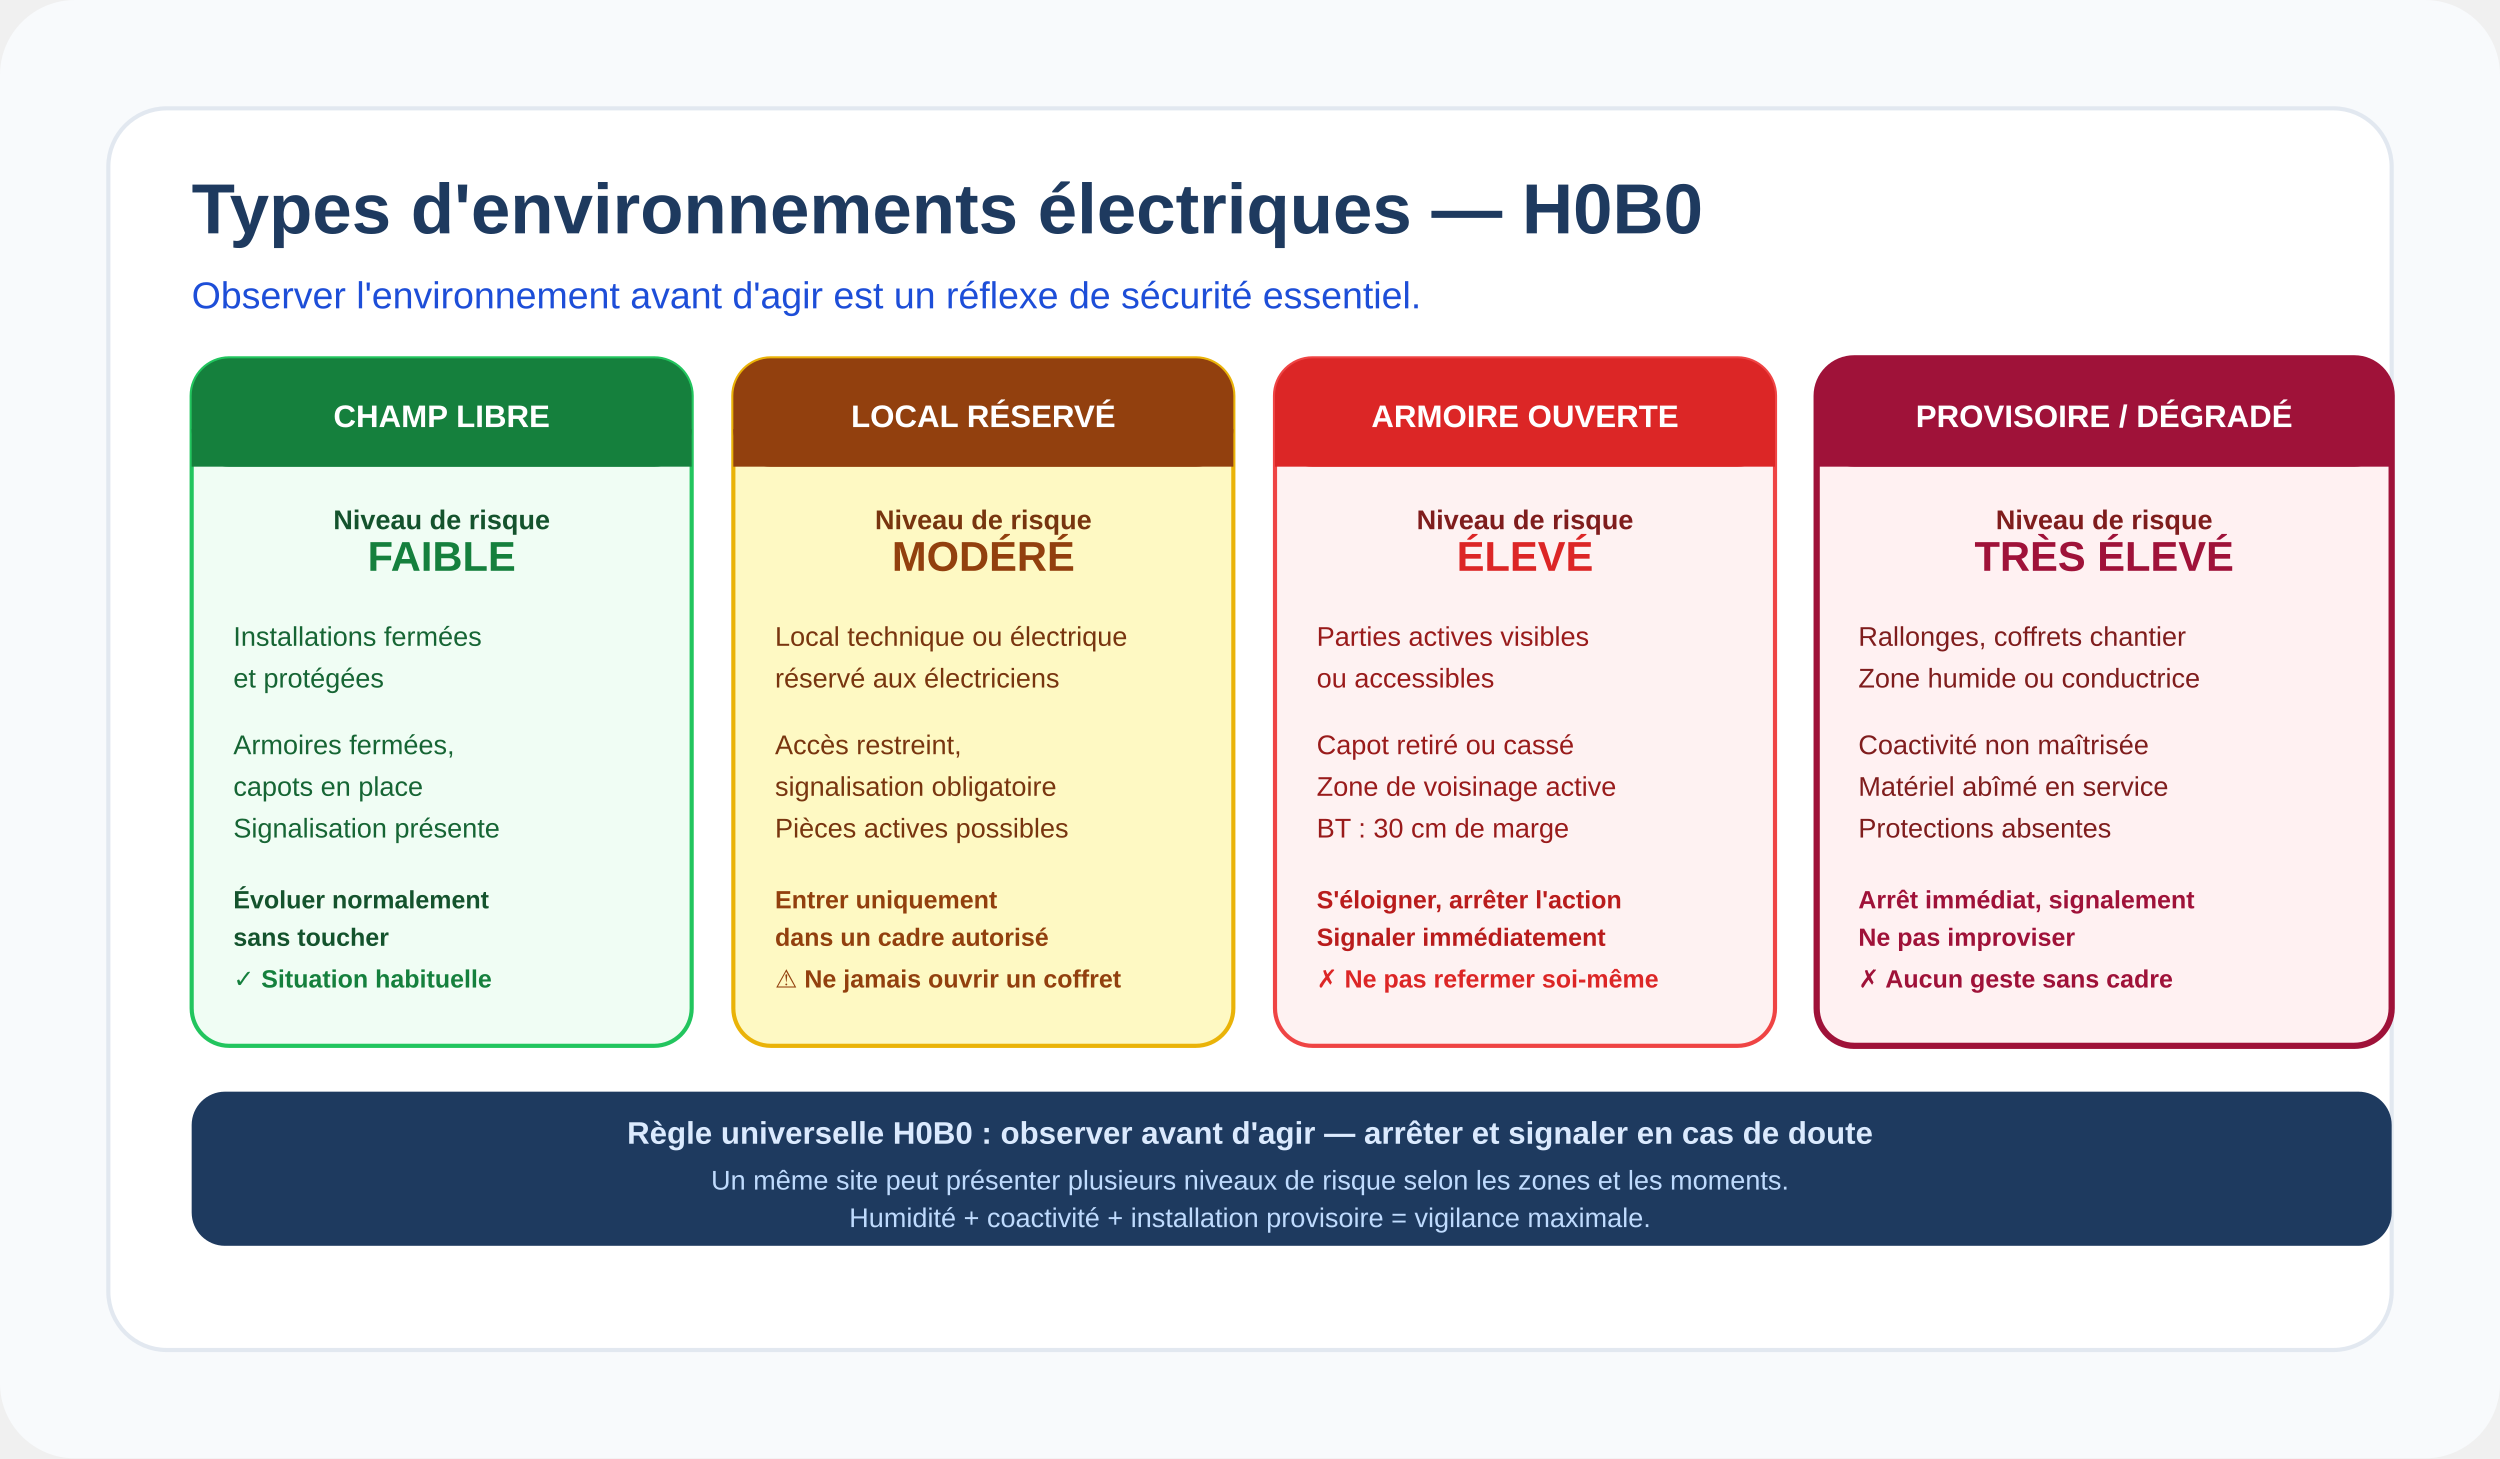
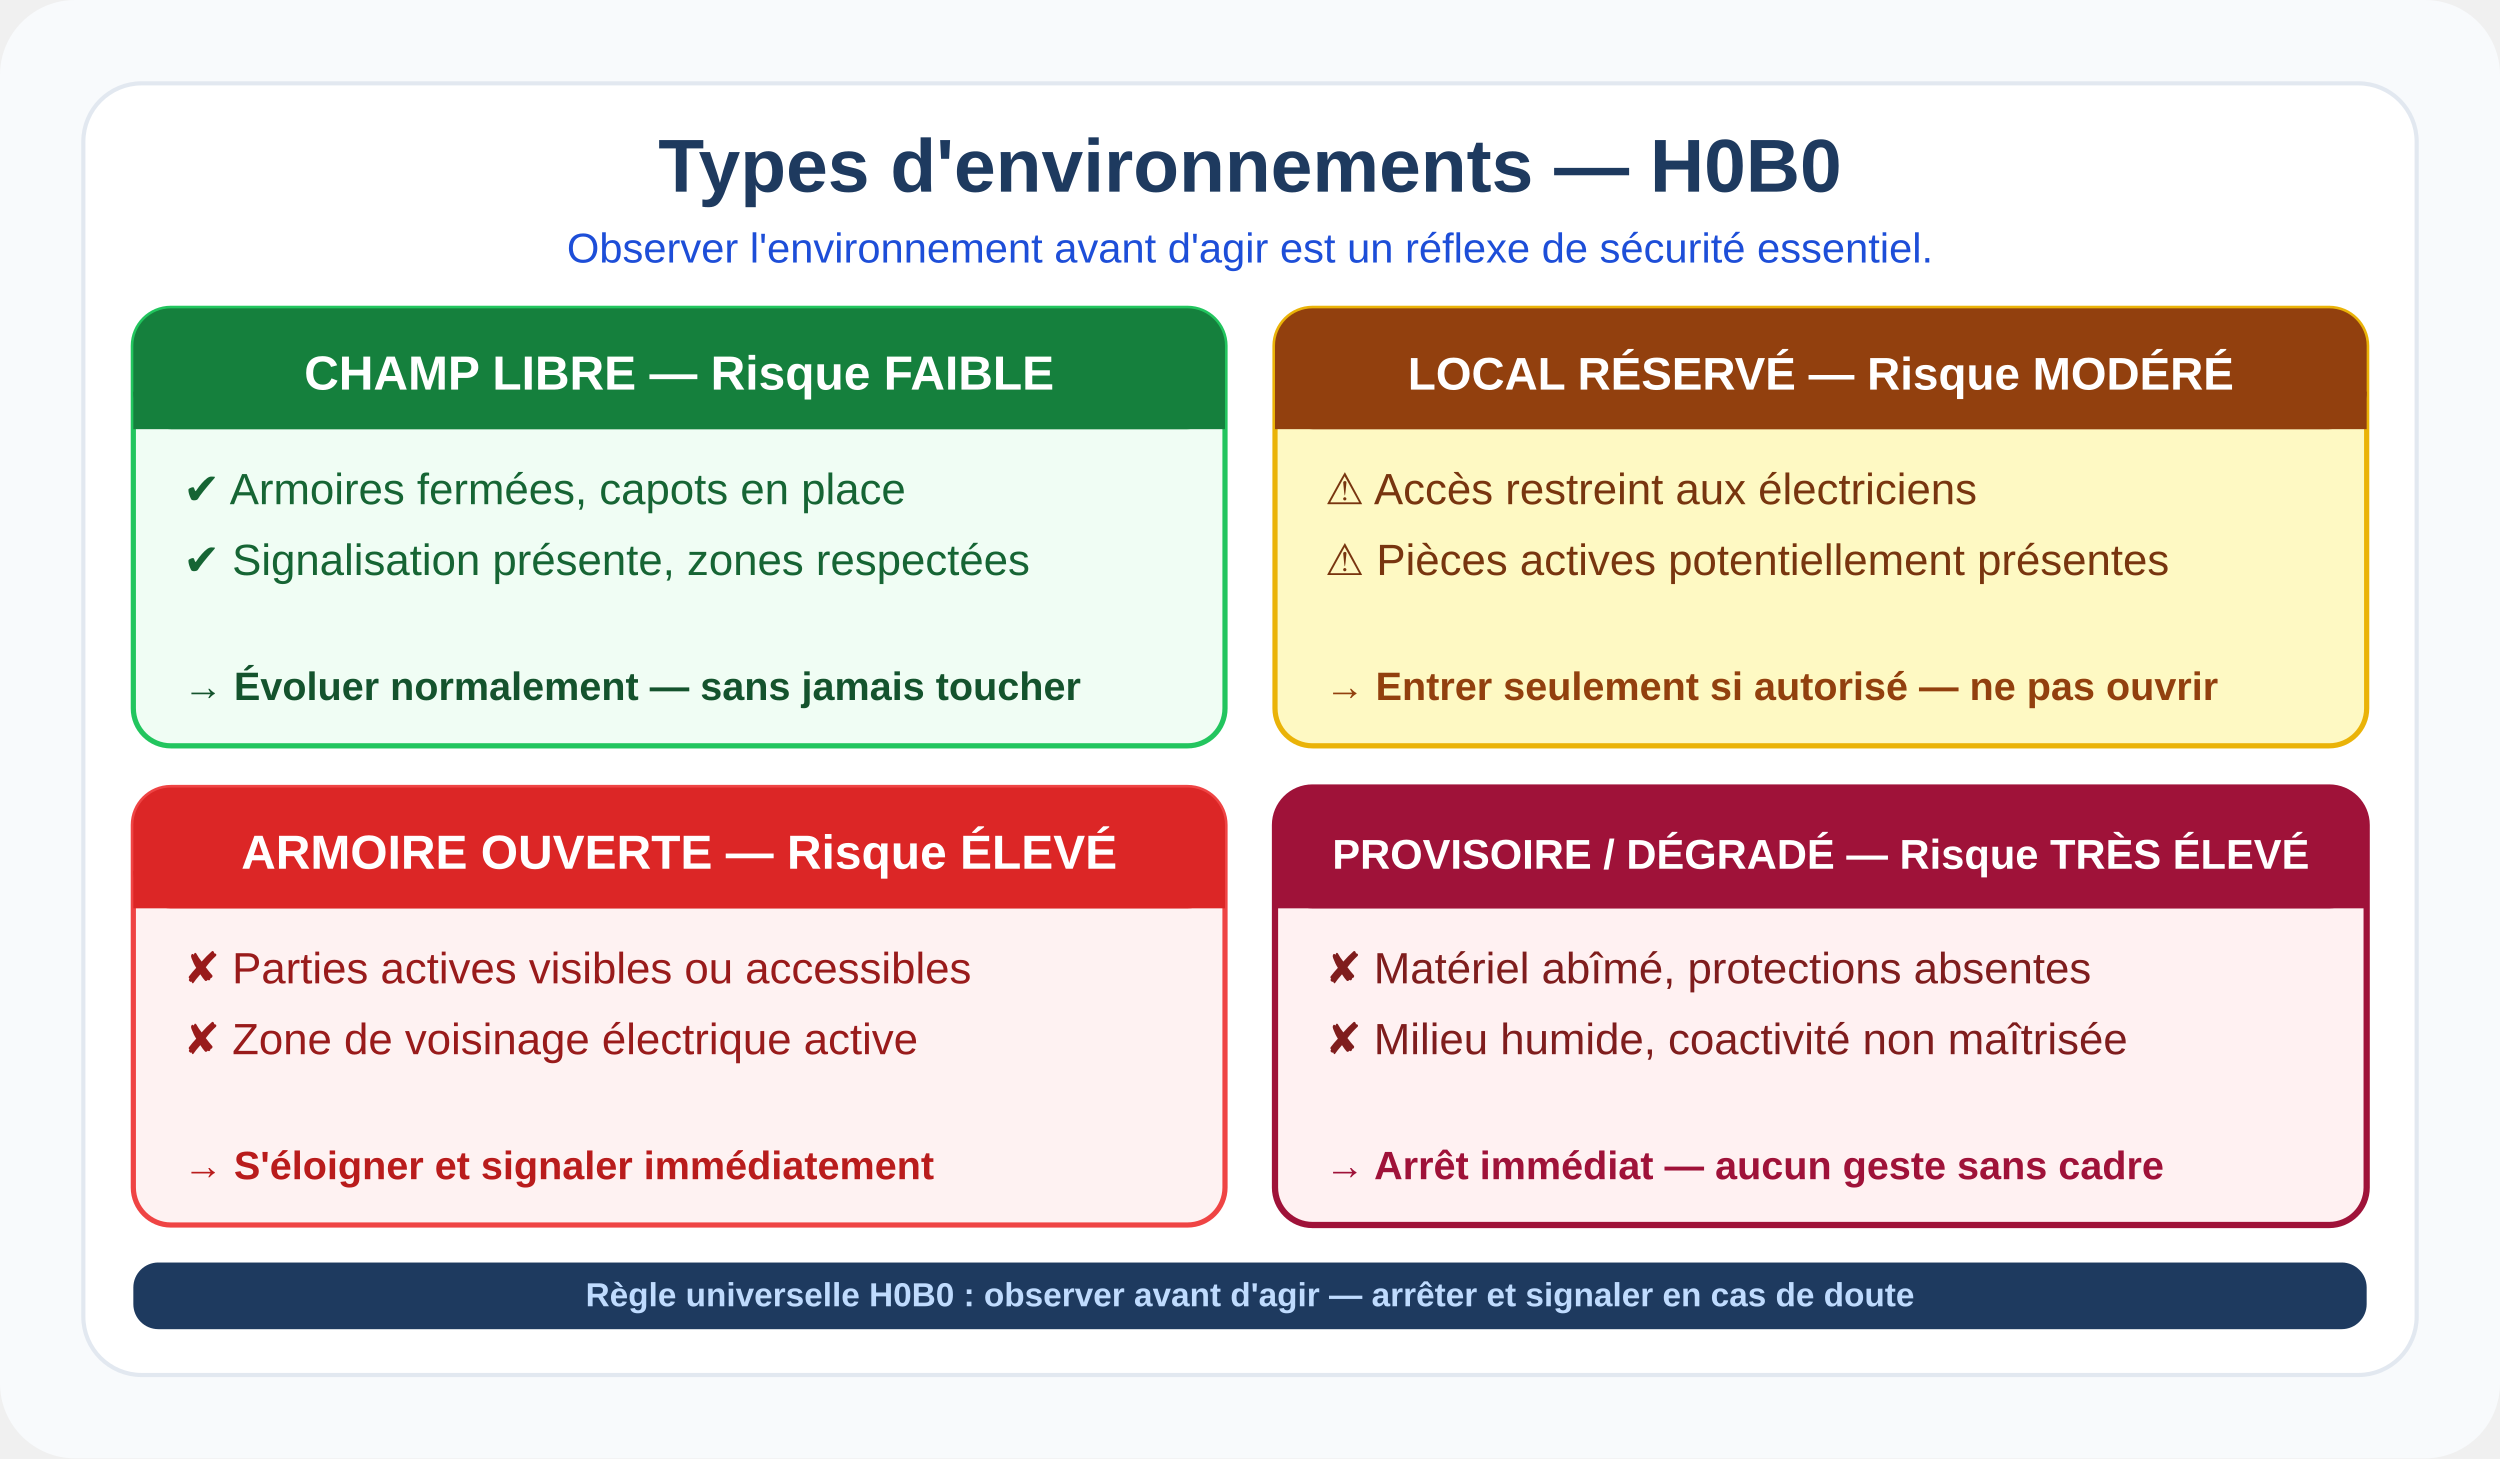
<svg xmlns="http://www.w3.org/2000/svg" width="1200" height="700" viewBox="0 0 1200 700" fill="none">
  <rect width="1200" height="700" rx="36" fill="#F8FAFC" />
-   <rect x="52" y="52" width="1096" height="596" rx="28" fill="white" stroke="#E2E8F0" stroke-width="2" />
-   <text x="92" y="112" fill="#1E3A5F" font-family="Arial, sans-serif" font-size="34" font-weight="700">Types d'environnements électriques — H0B0</text>
-   <text x="92" y="148" fill="#1D4ED8" font-family="Arial, sans-serif" font-size="18">Observer l'environnement avant d'agir est un réflexe de sécurité essentiel.</text>
-   <rect x="92" y="172" width="240" height="330" rx="18" fill="#F0FDF4" stroke="#22C55E" stroke-width="2" />
-   <rect x="92" y="172" width="240" height="52" rx="18" fill="#15803D" />
-   <rect x="92" y="206" width="240" height="18" fill="#15803D" />
-   <text x="212" y="205" text-anchor="middle" fill="white" font-family="Arial, sans-serif" font-size="15" font-weight="700">CHAMP LIBRE</text>
-   <text x="212" y="254" text-anchor="middle" fill="#14532D" font-family="Arial, sans-serif" font-size="13" font-weight="700">Niveau de risque</text>
-   <text x="212" y="274" text-anchor="middle" fill="#15803D" font-family="Arial, sans-serif" font-size="20" font-weight="700">FAIBLE</text>
-   <text x="112" y="310" fill="#166534" font-family="Arial, sans-serif" font-size="13">Installations fermées</text>
-   <text x="112" y="330" fill="#166534" font-family="Arial, sans-serif" font-size="13">et protégées</text>
-   <text x="112" y="362" fill="#166534" font-family="Arial, sans-serif" font-size="13">Armoires fermées,</text>
-   <text x="112" y="382" fill="#166534" font-family="Arial, sans-serif" font-size="13">capots en place</text>
-   <text x="112" y="402" fill="#166534" font-family="Arial, sans-serif" font-size="13">Signalisation présente</text>
-   <text x="112" y="436" fill="#14532D" font-family="Arial, sans-serif" font-size="12" font-weight="700">Évoluer normalement</text>
-   <text x="112" y="454" fill="#14532D" font-family="Arial, sans-serif" font-size="12" font-weight="700">sans toucher</text>
-   <text x="112" y="474" fill="#15803D" font-family="Arial, sans-serif" font-size="12" font-weight="700">✓ Situation habituelle</text>
-   <rect x="352" y="172" width="240" height="330" rx="18" fill="#FEF9C3" stroke="#EAB308" stroke-width="2" />
-   <rect x="352" y="172" width="240" height="52" rx="18" fill="#92400E" />
-   <rect x="352" y="206" width="240" height="18" fill="#92400E" />
-   <text x="472" y="205" text-anchor="middle" fill="white" font-family="Arial, sans-serif" font-size="15" font-weight="700">LOCAL RÉSERVÉ</text>
-   <text x="472" y="254" text-anchor="middle" fill="#78350F" font-family="Arial, sans-serif" font-size="13" font-weight="700">Niveau de risque</text>
-   <text x="472" y="274" text-anchor="middle" fill="#92400E" font-family="Arial, sans-serif" font-size="20" font-weight="700">MODÉRÉ</text>
-   <text x="372" y="310" fill="#78350F" font-family="Arial, sans-serif" font-size="13">Local technique ou électrique</text>
-   <text x="372" y="330" fill="#78350F" font-family="Arial, sans-serif" font-size="13">réservé aux électriciens</text>
-   <text x="372" y="362" fill="#78350F" font-family="Arial, sans-serif" font-size="13">Accès restreint,</text>
-   <text x="372" y="382" fill="#78350F" font-family="Arial, sans-serif" font-size="13">signalisation obligatoire</text>
-   <text x="372" y="402" fill="#78350F" font-family="Arial, sans-serif" font-size="13">Pièces actives possibles</text>
-   <text x="372" y="436" fill="#92400E" font-family="Arial, sans-serif" font-size="12" font-weight="700">Entrer uniquement</text>
-   <text x="372" y="454" fill="#92400E" font-family="Arial, sans-serif" font-size="12" font-weight="700">dans un cadre autorisé</text>
-   <text x="372" y="474" fill="#92400E" font-family="Arial, sans-serif" font-size="12" font-weight="700">⚠ Ne jamais ouvrir un coffret</text>
-   <rect x="612" y="172" width="240" height="330" rx="18" fill="#FEF2F2" stroke="#EF4444" stroke-width="2" />
-   <rect x="612" y="172" width="240" height="52" rx="18" fill="#DC2626" />
-   <rect x="612" y="206" width="240" height="18" fill="#DC2626" />
-   <text x="732" y="205" text-anchor="middle" fill="white" font-family="Arial, sans-serif" font-size="15" font-weight="700">ARMOIRE OUVERTE</text>
-   <text x="732" y="254" text-anchor="middle" fill="#7F1D1D" font-family="Arial, sans-serif" font-size="13" font-weight="700">Niveau de risque</text>
-   <text x="732" y="274" text-anchor="middle" fill="#DC2626" font-family="Arial, sans-serif" font-size="20" font-weight="700">ÉLEVÉ</text>
-   <text x="632" y="310" fill="#991B1B" font-family="Arial, sans-serif" font-size="13">Parties actives visibles</text>
-   <text x="632" y="330" fill="#991B1B" font-family="Arial, sans-serif" font-size="13">ou accessibles</text>
-   <text x="632" y="362" fill="#991B1B" font-family="Arial, sans-serif" font-size="13">Capot retiré ou cassé</text>
-   <text x="632" y="382" fill="#991B1B" font-family="Arial, sans-serif" font-size="13">Zone de voisinage active</text>
-   <text x="632" y="402" fill="#991B1B" font-family="Arial, sans-serif" font-size="13">BT : 30 cm de marge</text>
-   <text x="632" y="436" fill="#B91C1C" font-family="Arial, sans-serif" font-size="12" font-weight="700">S'éloigner, arrêter l'action</text>
-   <text x="632" y="454" fill="#B91C1C" font-family="Arial, sans-serif" font-size="12" font-weight="700">Signaler immédiatement</text>
-   <text x="632" y="474" fill="#DC2626" font-family="Arial, sans-serif" font-size="12" font-weight="700">✗ Ne pas refermer soi-même</text>
-   <rect x="872" y="172" width="276" height="330" rx="18" fill="#FFF1F2" stroke="#9F1239" stroke-width="3" />
-   <rect x="872" y="172" width="276" height="52" rx="18" fill="#9F1239" />
-   <rect x="872" y="206" width="276" height="18" fill="#9F1239" />
-   <text x="1010" y="205" text-anchor="middle" fill="white" font-family="Arial, sans-serif" font-size="15" font-weight="700">PROVISOIRE / DÉGRADÉ</text>
-   <text x="1010" y="254" text-anchor="middle" fill="#7F1D1D" font-family="Arial, sans-serif" font-size="13" font-weight="700">Niveau de risque</text>
-   <text x="1010" y="274" text-anchor="middle" fill="#9F1239" font-family="Arial, sans-serif" font-size="20" font-weight="700">TRÈS ÉLEVÉ</text>
-   <text x="892" y="310" fill="#7F1D1D" font-family="Arial, sans-serif" font-size="13">Rallonges, coffrets chantier</text>
-   <text x="892" y="330" fill="#7F1D1D" font-family="Arial, sans-serif" font-size="13">Zone humide ou conductrice</text>
-   <text x="892" y="362" fill="#7F1D1D" font-family="Arial, sans-serif" font-size="13">Coactivité non maîtrisée</text>
-   <text x="892" y="382" fill="#7F1D1D" font-family="Arial, sans-serif" font-size="13">Matériel abîmé en service</text>
-   <text x="892" y="402" fill="#7F1D1D" font-family="Arial, sans-serif" font-size="13">Protections absentes</text>
-   <text x="892" y="436" fill="#9F1239" font-family="Arial, sans-serif" font-size="12" font-weight="700">Arrêt immédiat, signalement</text>
-   <text x="892" y="454" fill="#9F1239" font-family="Arial, sans-serif" font-size="12" font-weight="700">Ne pas improviser</text>
-   <text x="892" y="474" fill="#9F1239" font-family="Arial, sans-serif" font-size="12" font-weight="700">✗ Aucun geste sans cadre</text>
-   <rect x="92" y="524" width="1056" height="74" rx="16" fill="#1E3A5F" />
-   <text x="600" y="549" text-anchor="middle" fill="#DBEAFE" font-family="Arial, sans-serif" font-size="15" font-weight="700">Règle universelle H0B0 : observer avant d'agir — arrêter et signaler en cas de doute</text>
-   <text x="600" y="571" text-anchor="middle" fill="#BFDBFE" font-family="Arial, sans-serif" font-size="13">Un même site peut présenter plusieurs niveaux de risque selon les zones et les moments.</text>
-   <text x="600" y="589" text-anchor="middle" fill="#BFDBFE" font-family="Arial, sans-serif" font-size="13">Humidité + coactivité + installation provisoire = vigilance maximale.</text>
+   <rect x="40" y="40" width="1120" height="620" rx="28" fill="white" stroke="#E2E8F0" stroke-width="2" />
+   <text x="600" y="92" text-anchor="middle" fill="#1E3A5F" font-family="Arial, sans-serif" font-size="36" font-weight="700">Types d'environnements — H0B0</text>
+   <text x="600" y="126" text-anchor="middle" fill="#1D4ED8" font-family="Arial, sans-serif" font-size="20">Observer l'environnement avant d'agir est un réflexe de sécurité essentiel.</text>
+   <rect x="64" y="148" width="524" height="210" rx="18" fill="#F0FDF4" stroke="#22C55E" stroke-width="2.5" />
+   <rect x="64" y="148" width="524" height="58" rx="18" fill="#15803D" />
+   <rect x="64" y="188" width="524" height="18" fill="#15803D" />
+   <text x="326" y="187" text-anchor="middle" fill="white" font-family="Arial, sans-serif" font-size="23" font-weight="700">CHAMP LIBRE — Risque FAIBLE</text>
+   <text x="88" y="242" fill="#166534" font-family="Arial, sans-serif" font-size="21">✔  Armoires fermées, capots en place</text>
+   <text x="88" y="276" fill="#166534" font-family="Arial, sans-serif" font-size="21">✔  Signalisation présente, zones respectées</text>
+   <text x="88" y="336" fill="#14532D" font-family="Arial, sans-serif" font-size="19" font-weight="700">→ Évoluer normalement — sans jamais toucher</text>
+   <rect x="612" y="148" width="524" height="210" rx="18" fill="#FEF9C3" stroke="#EAB308" stroke-width="2.5" />
+   <rect x="612" y="148" width="524" height="58" rx="18" fill="#92400E" />
+   <rect x="612" y="188" width="524" height="18" fill="#92400E" />
+   <text x="874" y="187" text-anchor="middle" fill="white" font-family="Arial, sans-serif" font-size="22" font-weight="700">LOCAL RÉSERVÉ — Risque MODÉRÉ</text>
+   <text x="636" y="242" fill="#78350F" font-family="Arial, sans-serif" font-size="21">⚠  Accès restreint aux électriciens</text>
+   <text x="636" y="276" fill="#78350F" font-family="Arial, sans-serif" font-size="21">⚠  Pièces actives potentiellement présentes</text>
+   <text x="636" y="336" fill="#92400E" font-family="Arial, sans-serif" font-size="19" font-weight="700">→ Entrer seulement si autorisé — ne pas ouvrir</text>
+   <rect x="64" y="378" width="524" height="210" rx="18" fill="#FEF2F2" stroke="#EF4444" stroke-width="2.5" />
+   <rect x="64" y="378" width="524" height="58" rx="18" fill="#DC2626" />
+   <rect x="64" y="418" width="524" height="18" fill="#DC2626" />
+   <text x="326" y="417" text-anchor="middle" fill="white" font-family="Arial, sans-serif" font-size="23" font-weight="700">ARMOIRE OUVERTE — Risque ÉLEVÉ</text>
+   <text x="88" y="472" fill="#991B1B" font-family="Arial, sans-serif" font-size="21">✘  Parties actives visibles ou accessibles</text>
+   <text x="88" y="506" fill="#991B1B" font-family="Arial, sans-serif" font-size="21">✘  Zone de voisinage électrique active</text>
+   <text x="88" y="566" fill="#B91C1C" font-family="Arial, sans-serif" font-size="19" font-weight="700">→ S'éloigner et signaler immédiatement</text>
+   <rect x="612" y="378" width="524" height="210" rx="18" fill="#FFF1F2" stroke="#9F1239" stroke-width="3" />
+   <rect x="612" y="378" width="524" height="58" rx="18" fill="#9F1239" />
+   <rect x="612" y="418" width="524" height="18" fill="#9F1239" />
+   <text x="874" y="417" text-anchor="middle" fill="white" font-family="Arial, sans-serif" font-size="20" font-weight="700">PROVISOIRE / DÉGRADÉ — Risque TRÈS ÉLEVÉ</text>
+   <text x="636" y="472" fill="#7F1D1D" font-family="Arial, sans-serif" font-size="21">✘  Matériel abîmé, protections absentes</text>
+   <text x="636" y="506" fill="#7F1D1D" font-family="Arial, sans-serif" font-size="21">✘  Milieu humide, coactivité non maîtrisée</text>
+   <text x="636" y="566" fill="#9F1239" font-family="Arial, sans-serif" font-size="19" font-weight="700">→ Arrêt immédiat — aucun geste sans cadre</text>
+   <rect x="64" y="606" width="1072" height="32" rx="12" fill="#1E3A5F" />
+   <text x="600" y="627" text-anchor="middle" fill="#BFDBFE" font-family="Arial, sans-serif" font-size="16" font-weight="700">Règle universelle H0B0 : observer avant d'agir — arrêter et signaler en cas de doute</text>
</svg>
